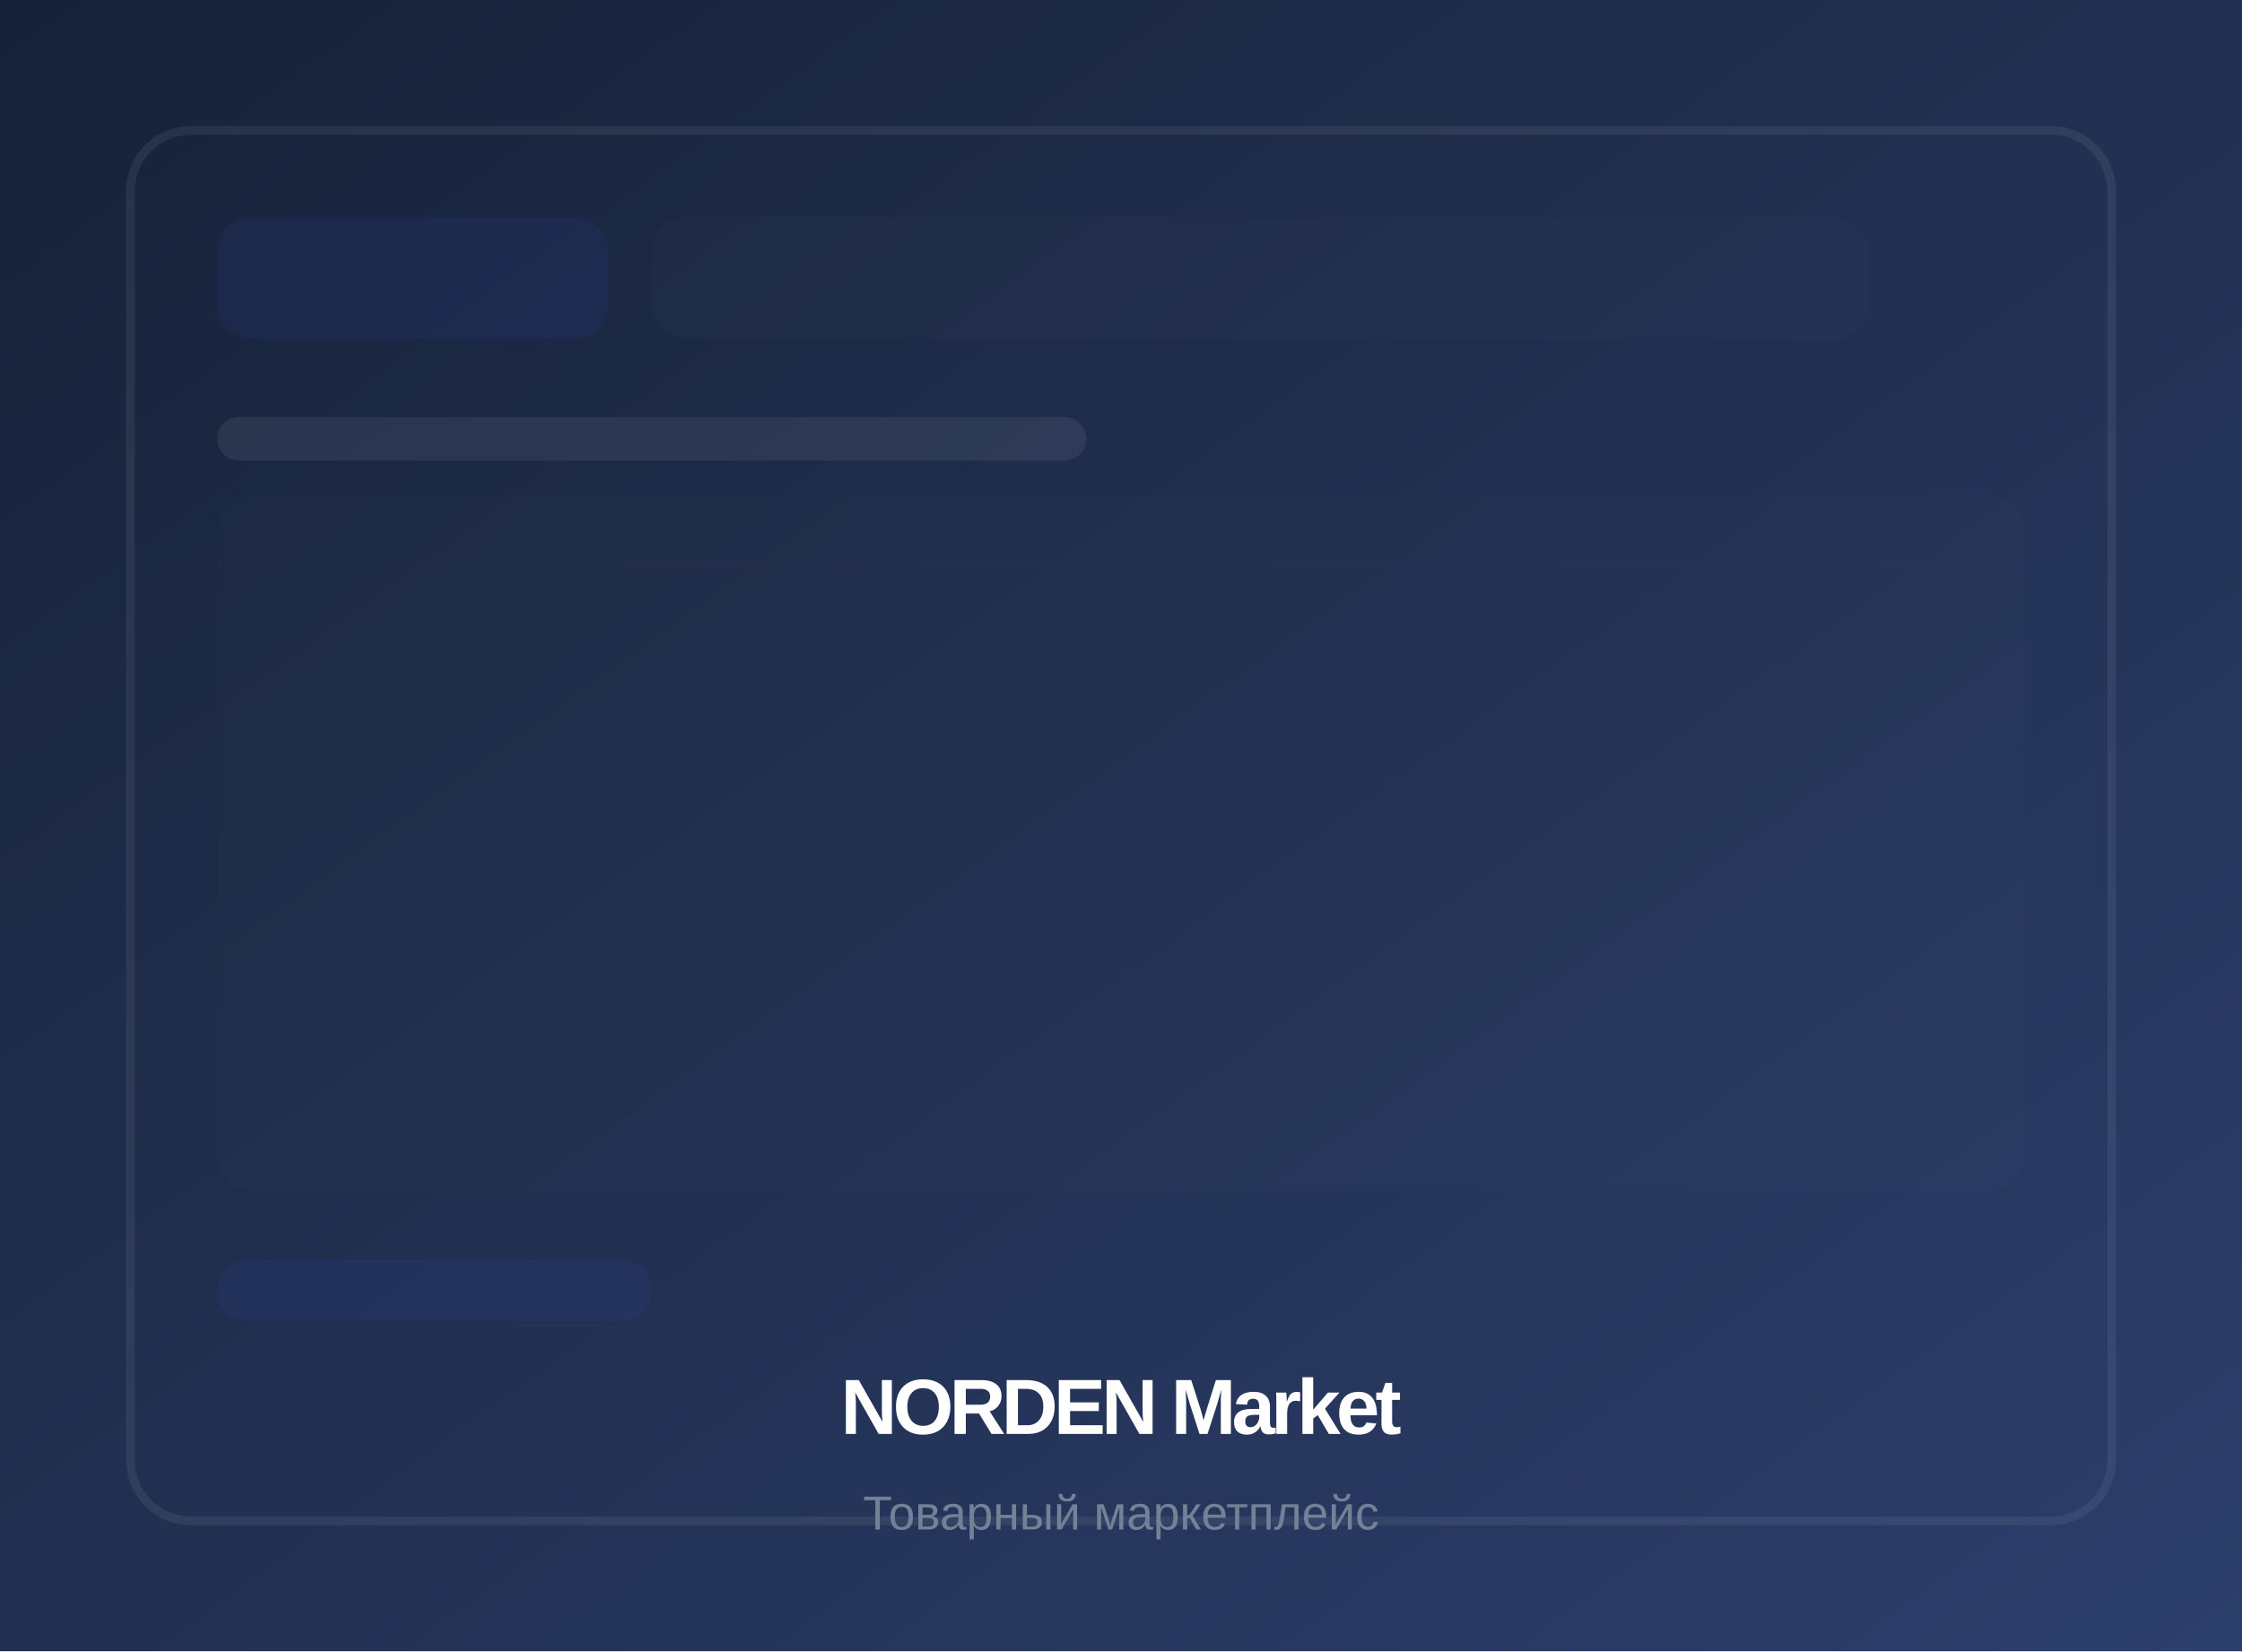
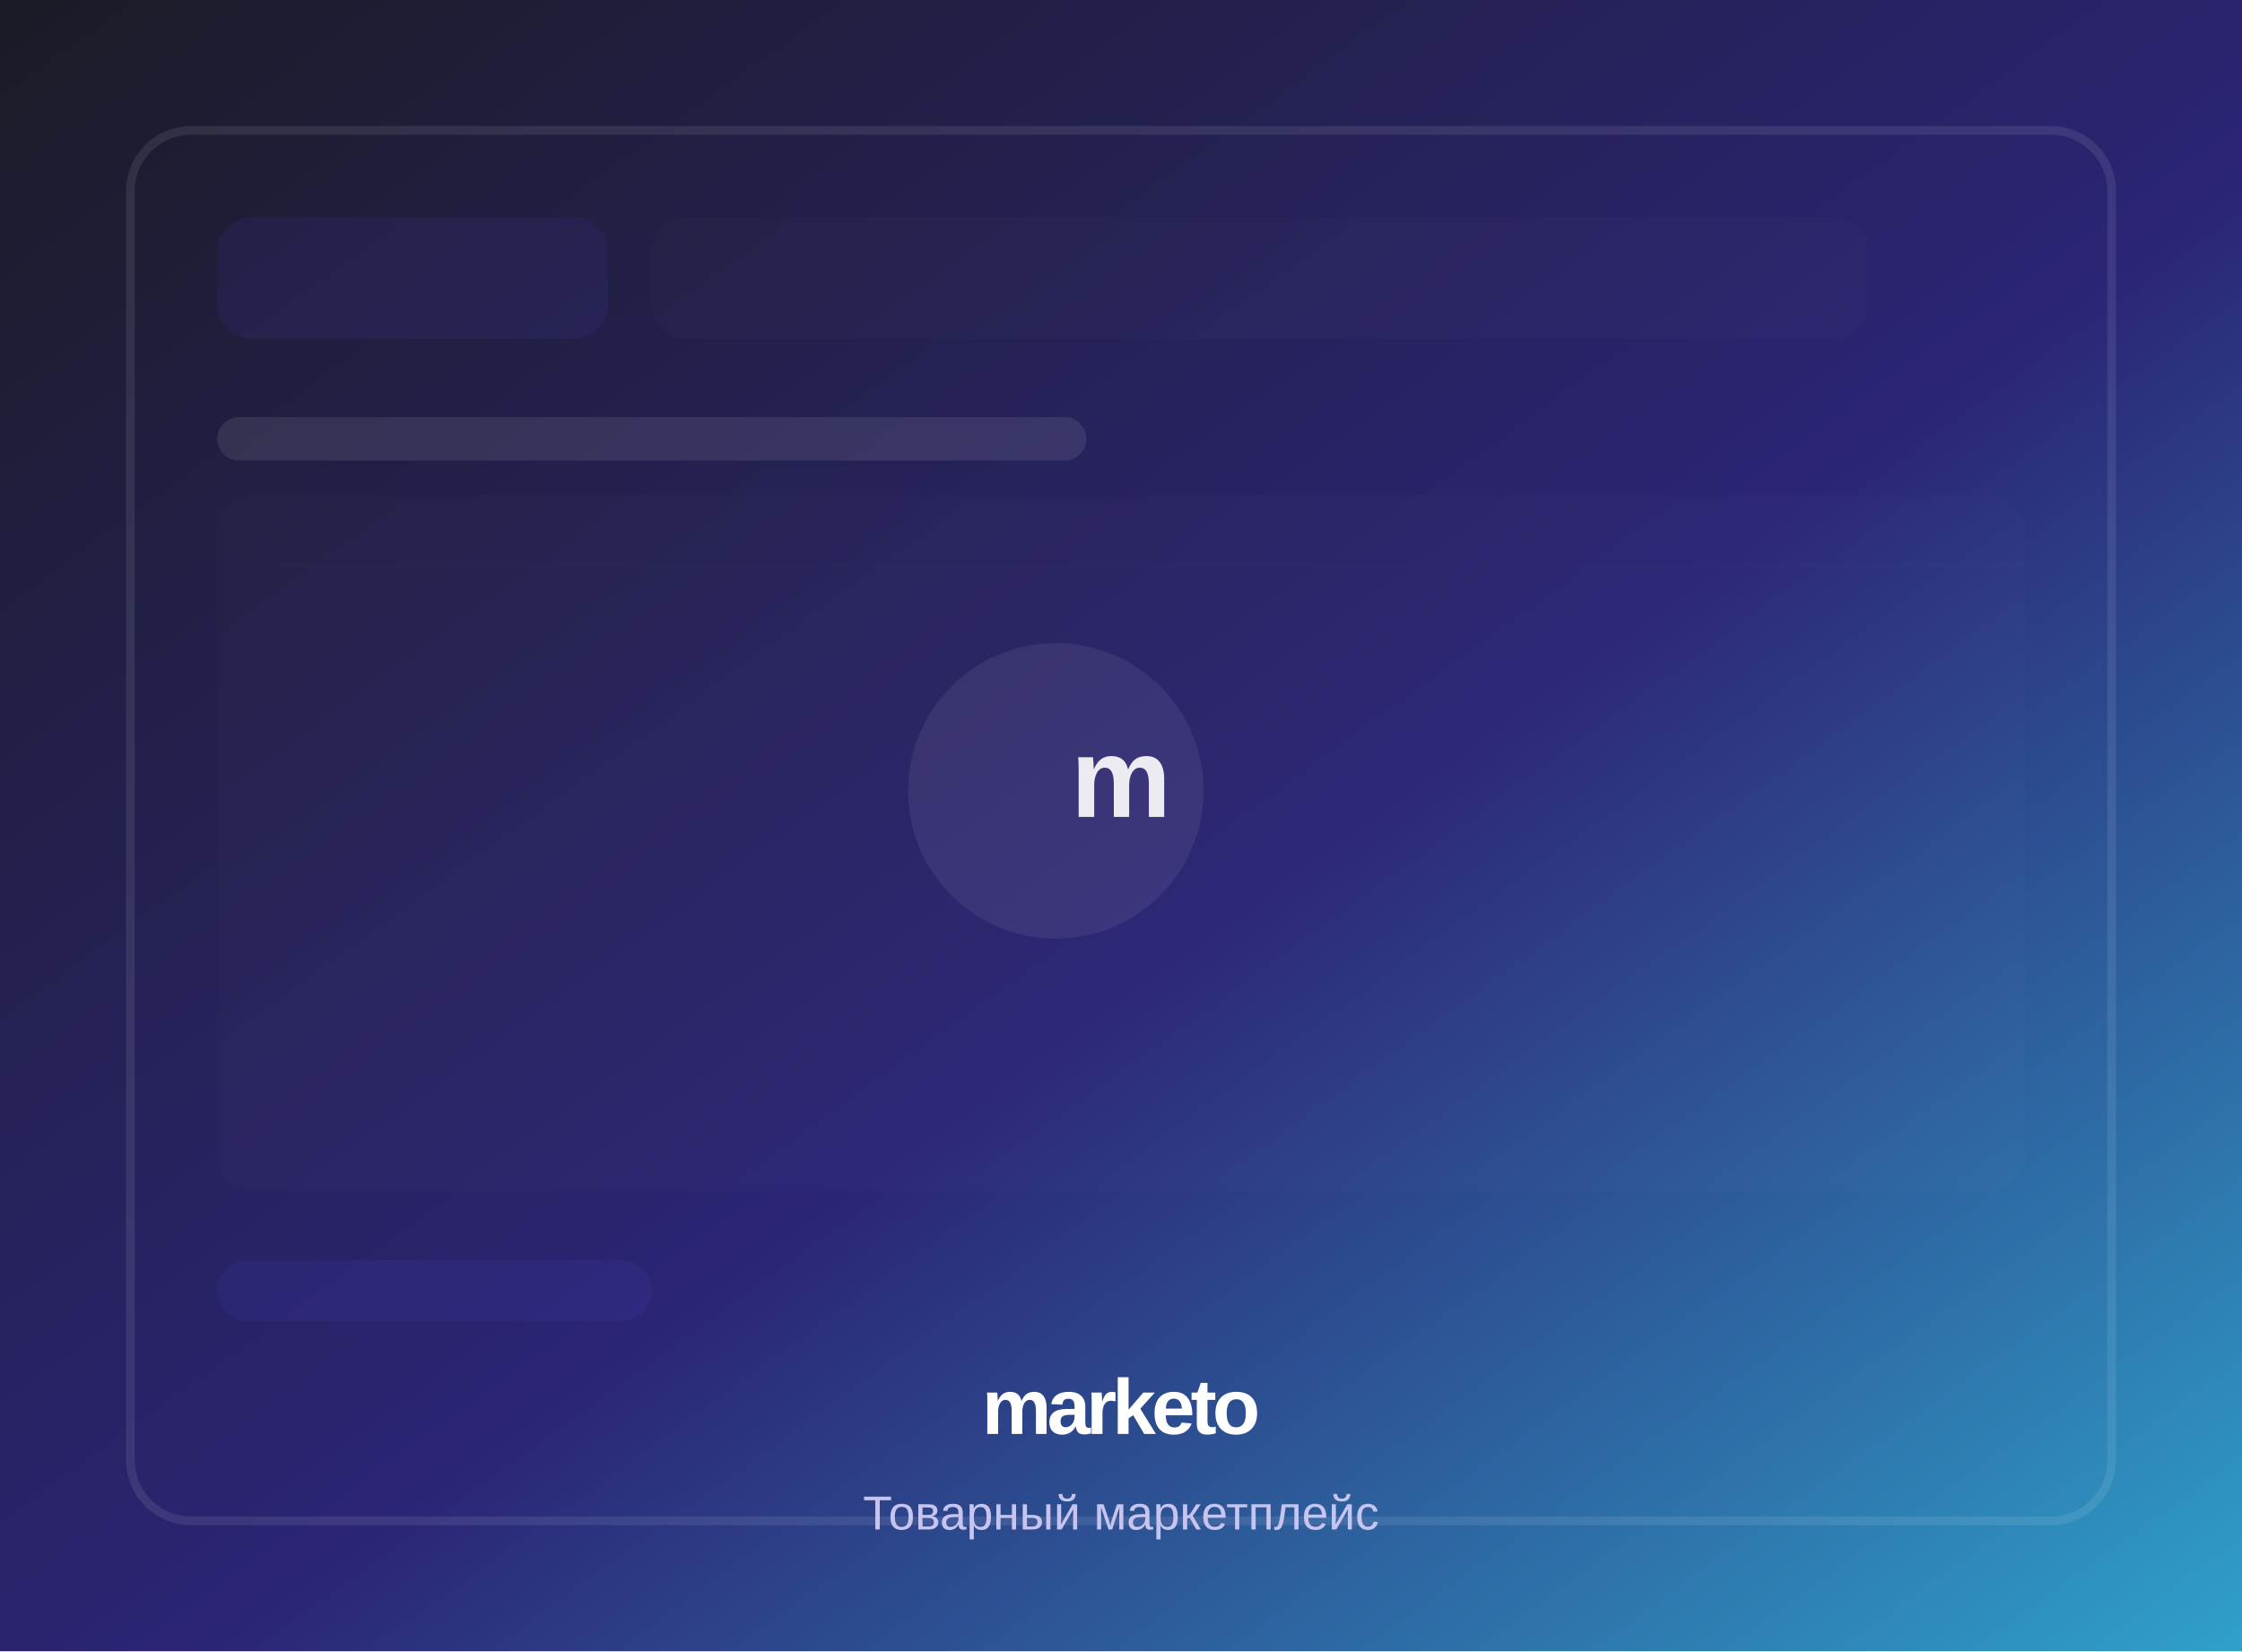
<svg xmlns="http://www.w3.org/2000/svg" width="516" height="380" viewBox="0 0 516 380">
  <defs>
-     <linearGradient id="nb" x1="0%" y1="0%" x2="100%" y2="100%">
-       <stop offset="0%" style="stop-color:#172238" />
-       <stop offset="100%" style="stop-color:#2c3e6b" />
-     </linearGradient>
-     <linearGradient id="no" x1="0%" y1="0%" x2="0%" y2="100%">
-       <stop offset="0%" style="stop-color:transparent" />
-       <stop offset="100%" style="stop-color:rgba(0,0,0,.6)" />
+     <linearGradient id="mb" x1="0%" y1="0%" x2="100%" y2="100%">
+       <stop offset="0%" style="stop-color:#1b1b26" />
+       <stop offset="55%" style="stop-color:#2B2575" />
+       <stop offset="100%" style="stop-color:#2FA0C9" />
    </linearGradient>
  </defs>
-   <rect width="516" height="380" fill="url(#nb)" />
-   <g opacity=".07">
+   <rect width="516" height="380" fill="url(#mb)" />
+   <g opacity=".09">
    <rect x="30" y="30" width="456" height="320" rx="14" fill="none" stroke="#fff" stroke-width="2" />
-     <rect x="50" y="50" width="90" height="28" rx="8" fill="#3b5bff" />
+     <rect x="50" y="50" width="90" height="28" rx="8" fill="#5B4FEC" />
    <rect x="150" y="50" width="280" height="28" rx="8" fill="#fff" opacity=".15" />
    <rect x="50" y="96" width="200" height="10" rx="5" fill="#fff" />
    <rect x="50" y="114" width="416" height="160" rx="8" fill="#fff" opacity=".12" />
    <line x1="50" y1="130" x2="466" y2="130" stroke="#fff" stroke-width="1" opacity=".1" />
-     <rect x="50" y="290" width="100" height="14" rx="7" fill="#3b5bff" />
+     <rect x="50" y="290" width="100" height="14" rx="7" fill="#5B4FEC" />
  </g>
-   <text x="258" y="330" text-anchor="middle" fill="#fff" font-family="Manrope,Arial,sans-serif" font-size="18" font-weight="800" letter-spacing="-1">NORDEN Market</text>
-   <text x="258" y="352" text-anchor="middle" fill="#738096" font-family="Manrope,Arial,sans-serif" font-size="11">Товарный маркетплейс</text>
+   <circle cx="243" cy="182" r="34" fill="#ffffff" opacity=".07" />
+   <text x="258" y="188" text-anchor="middle" fill="#fff" font-family="Arial,sans-serif" font-size="26" font-weight="800" opacity=".9">m</text>
+   <text x="258" y="330" text-anchor="middle" fill="#fff" font-family="Arial,sans-serif" font-size="18" font-weight="800" letter-spacing="-1">marketo</text>
+   <text x="258" y="352" text-anchor="middle" fill="#c7c5f0" font-family="Arial,sans-serif" font-size="11">Товарный маркетплейс</text>
</svg>
